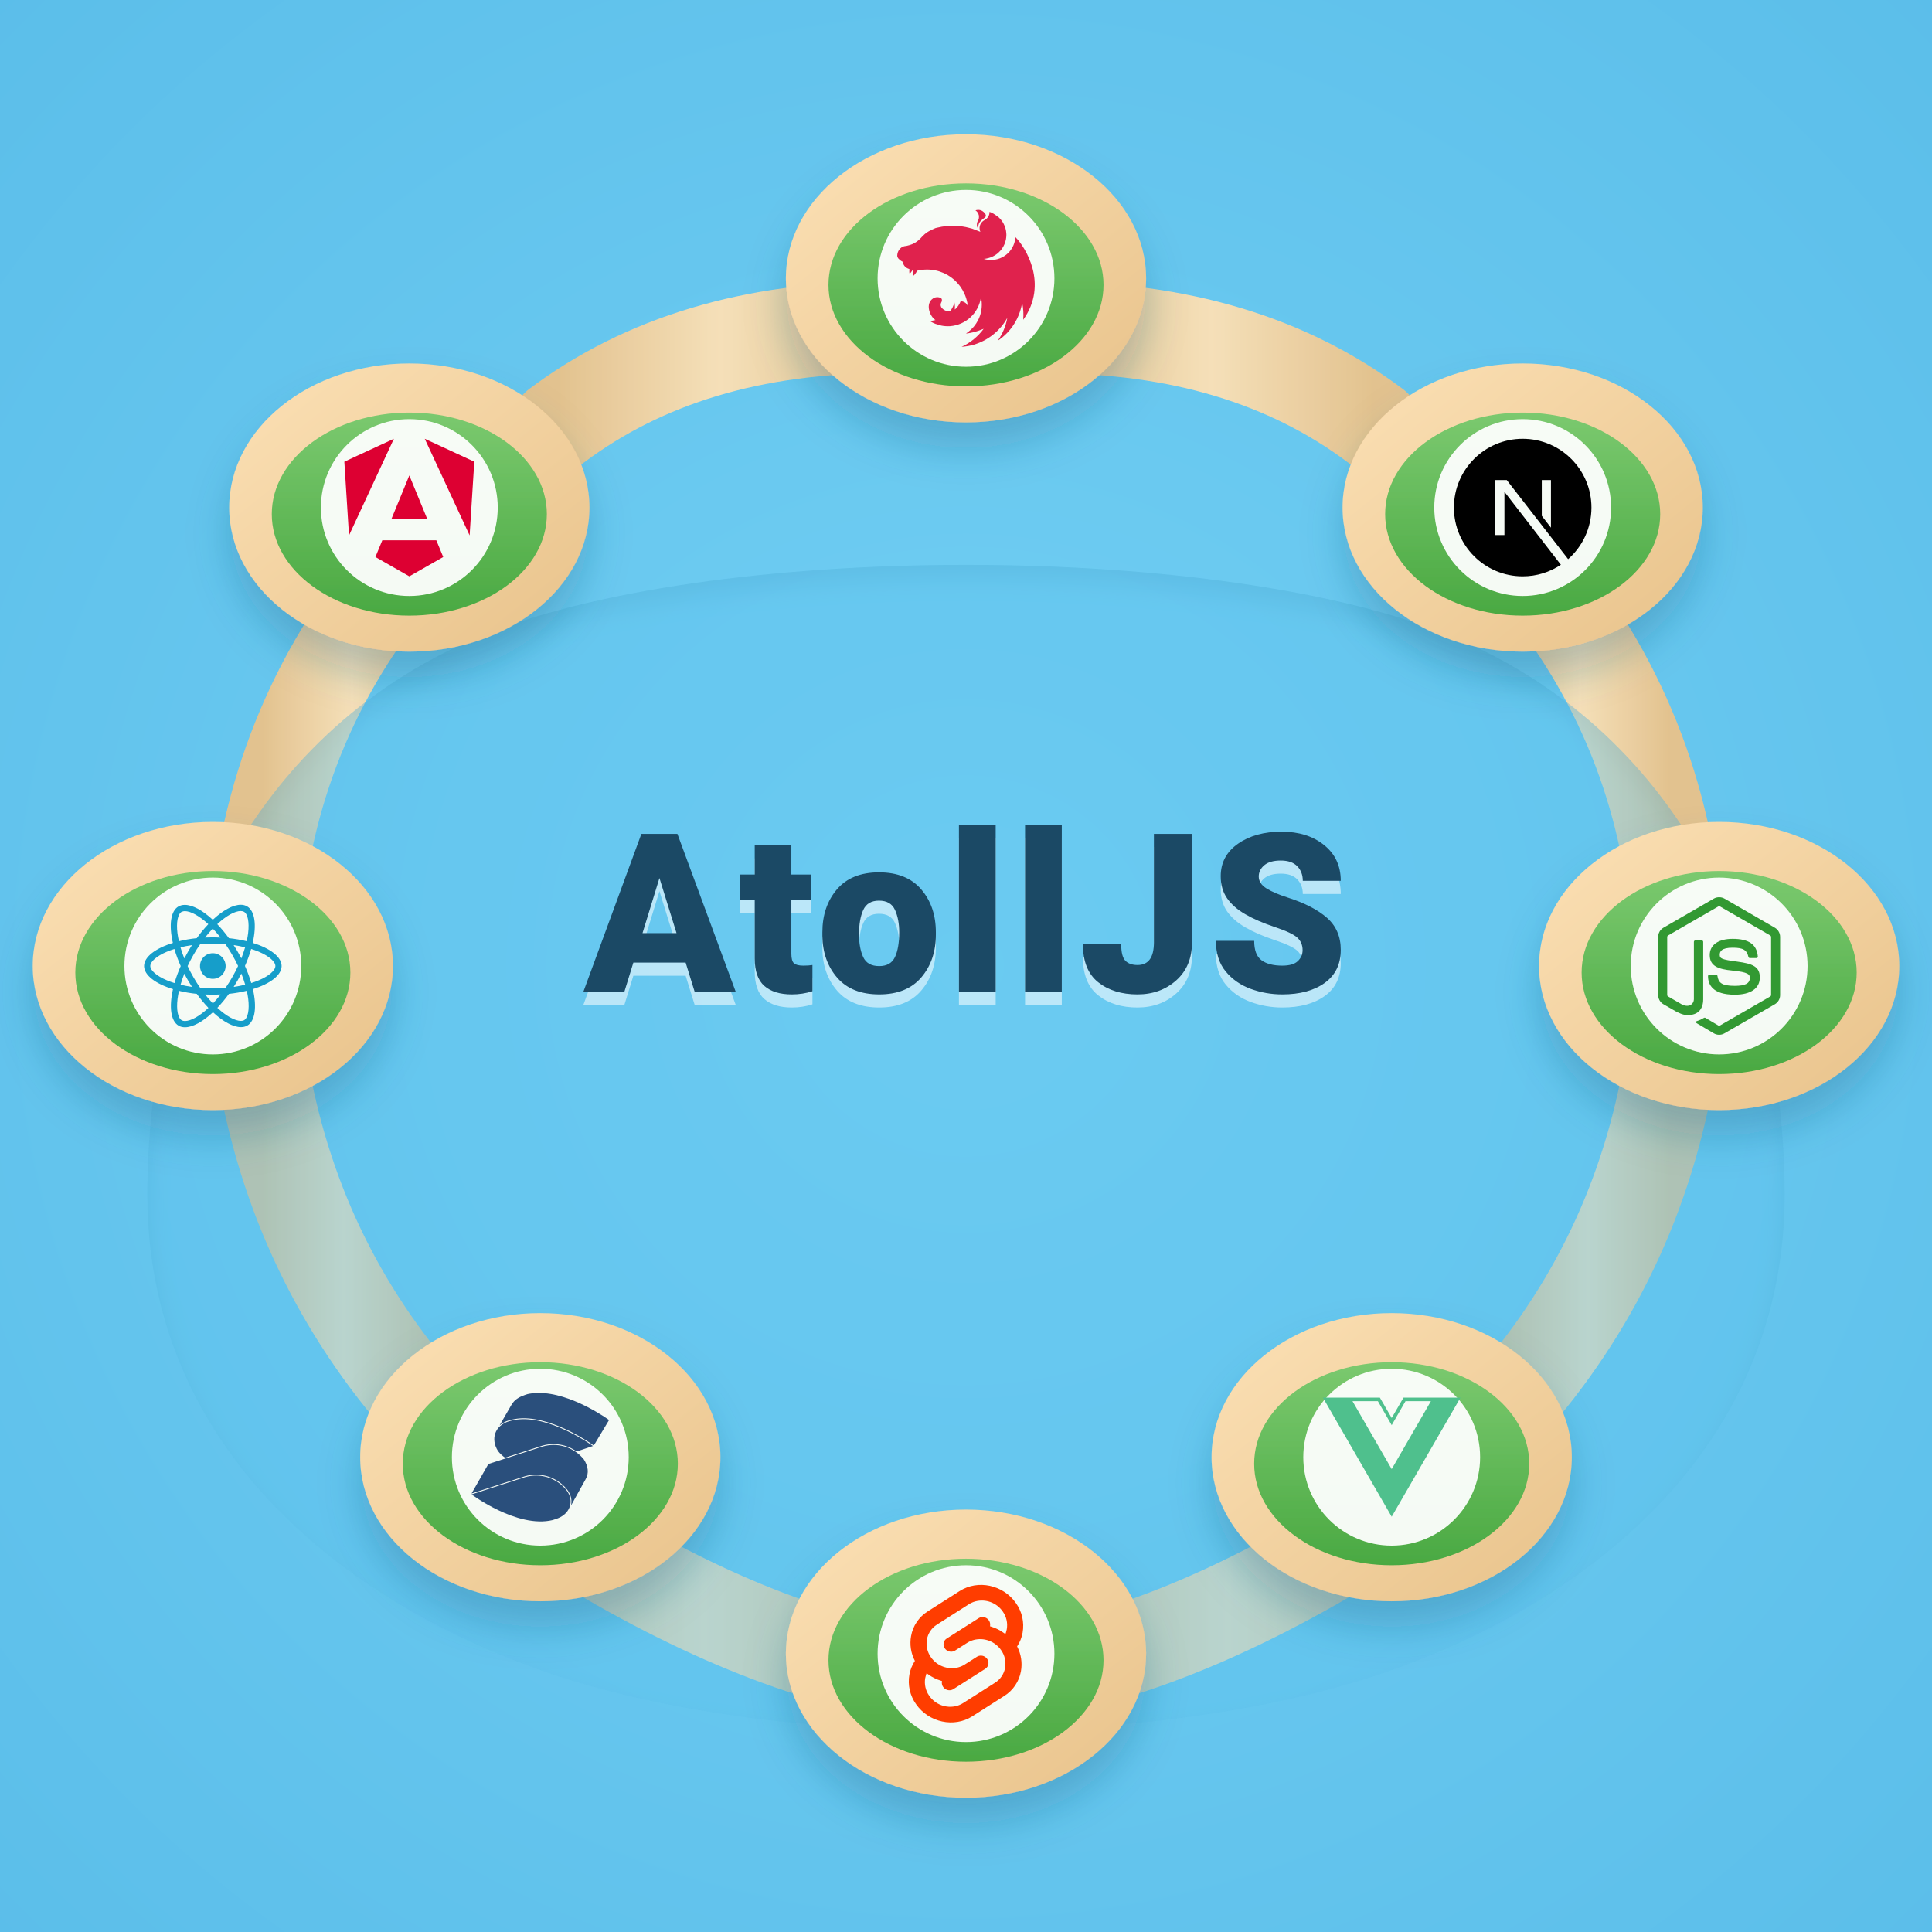
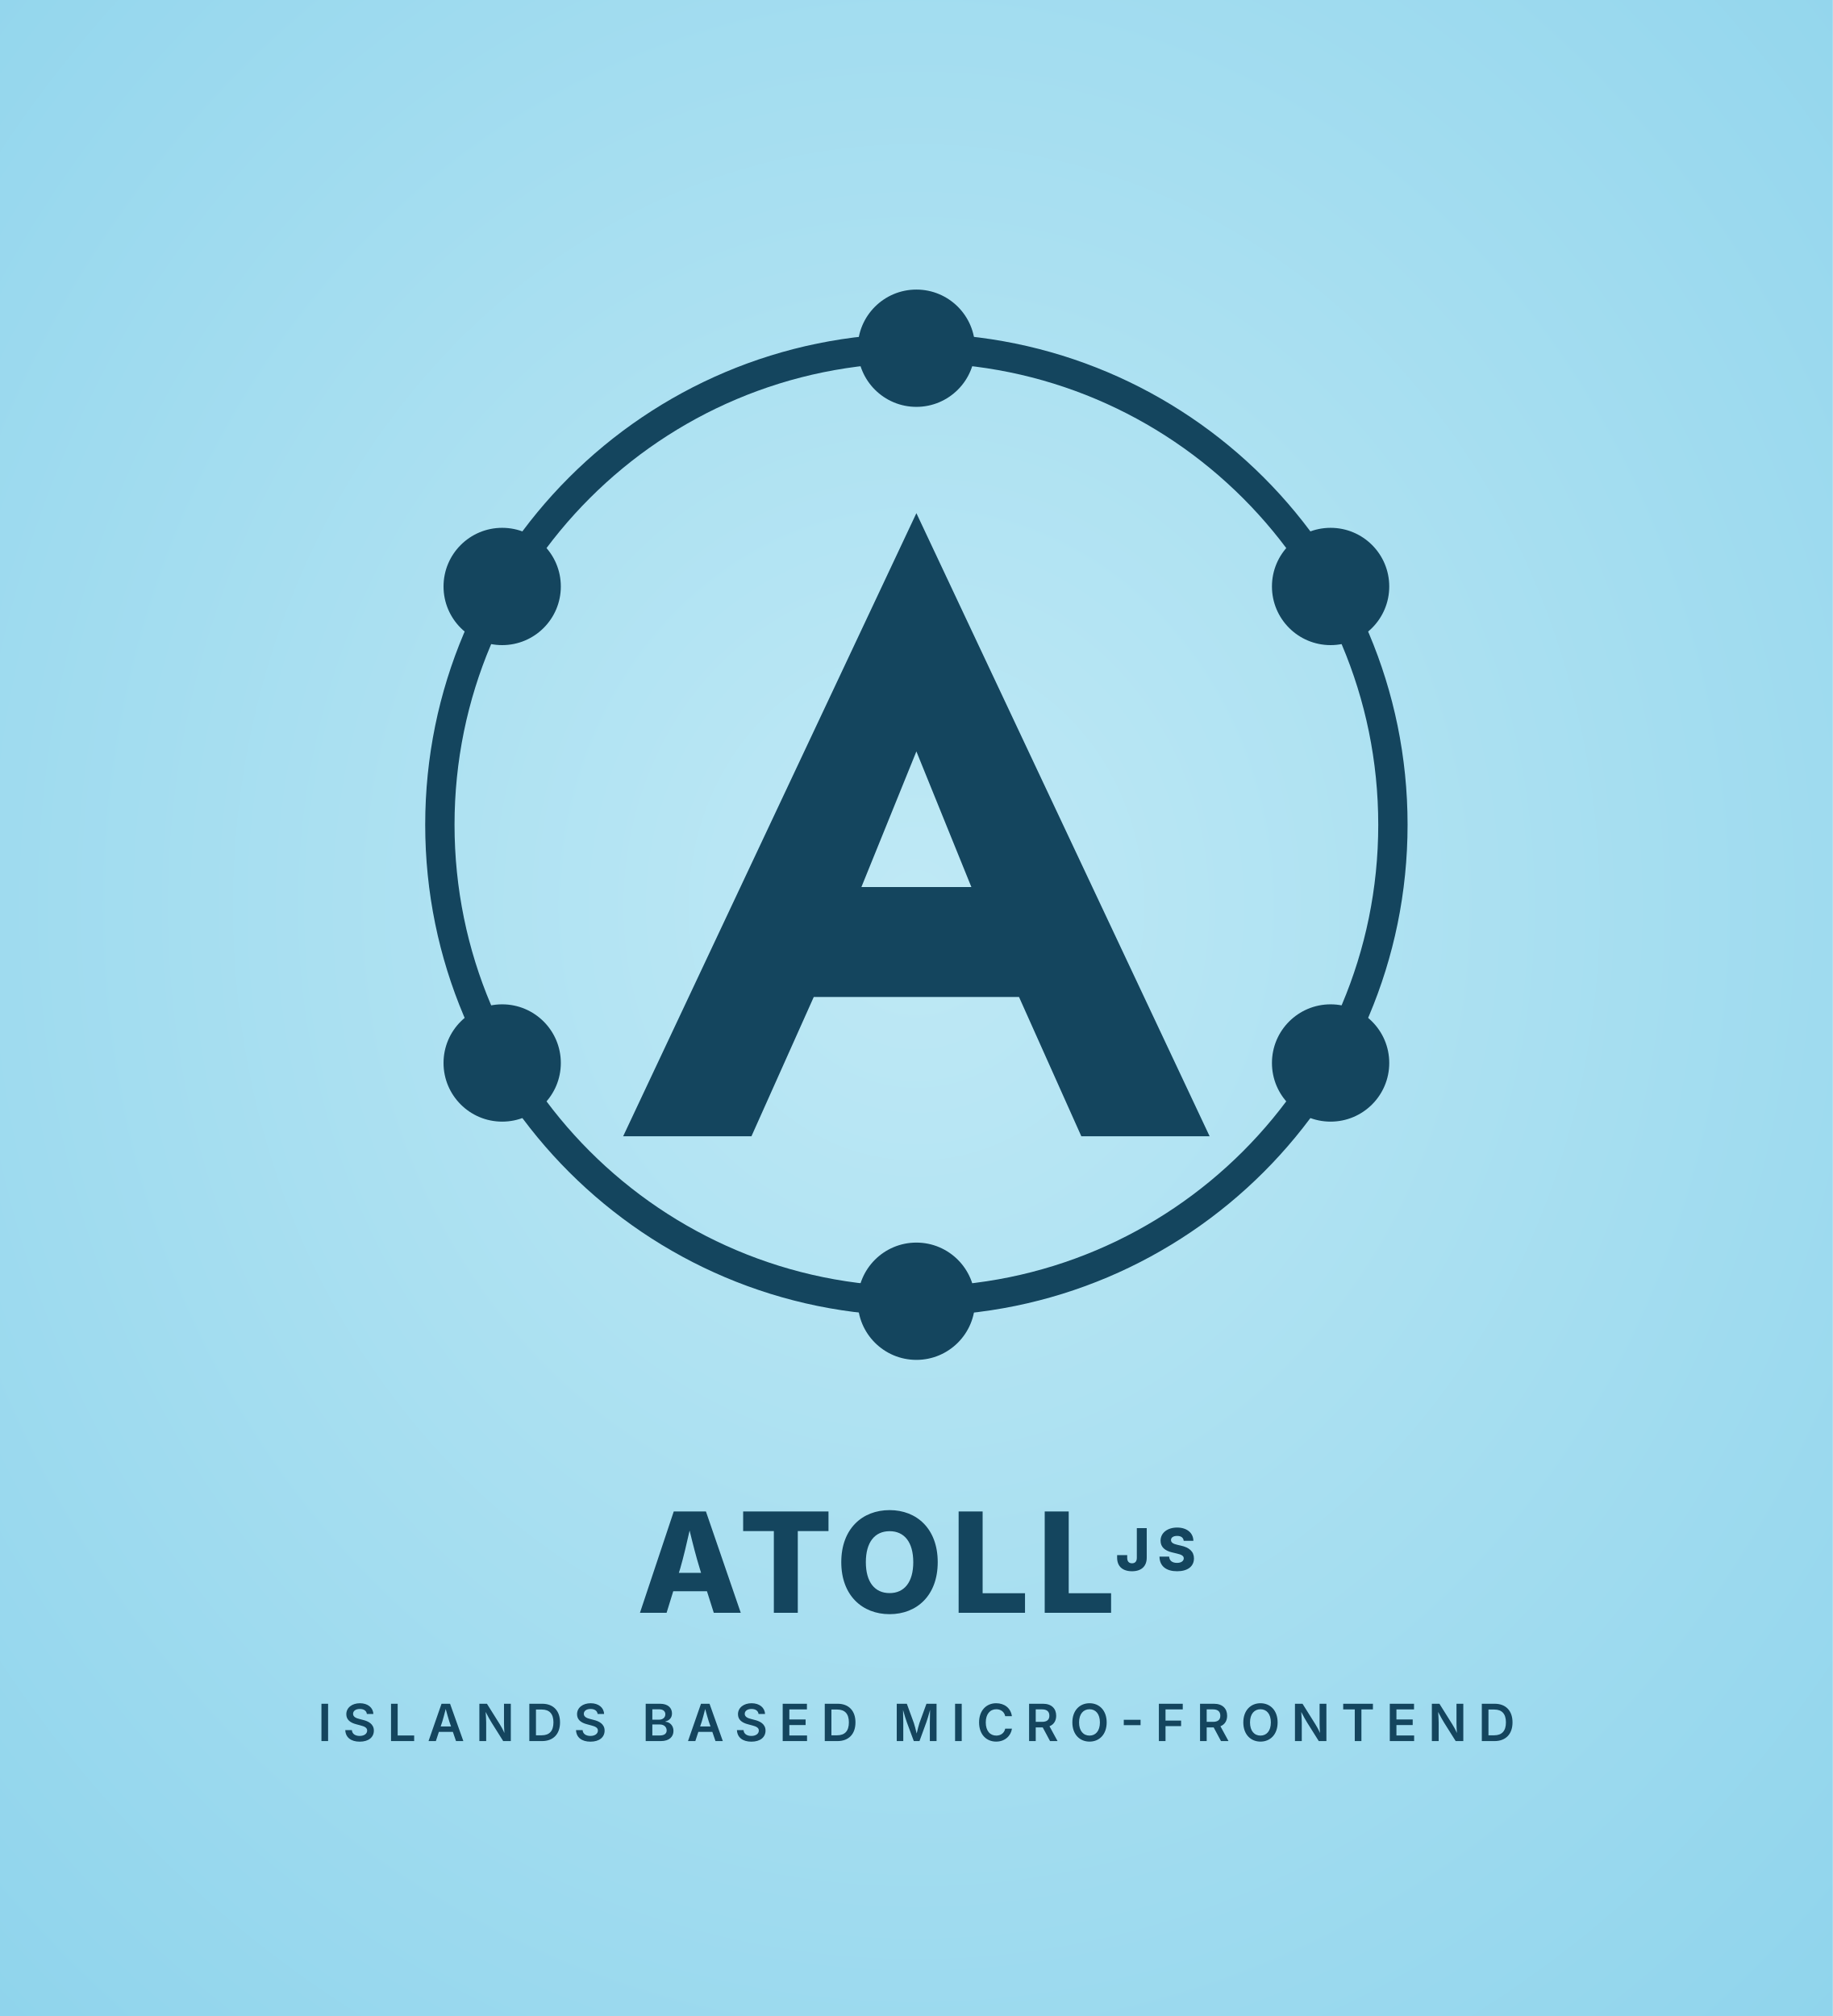
- <svg xmlns="http://www.w3.org/2000/svg" viewBox="205 205 590 590">
+ <svg xmlns="http://www.w3.org/2000/svg" viewBox="0 0 500 550">
  <defs>
-     <radialGradient id="oceanBg" cx="50%" cy="50%" r="70%" fx="50%" fy="50%">
-       <stop offset="0%" stop-color="#73d0f4" />
-       <stop offset="100%" stop-color="#4ab1e2" />
+     <radialGradient id="bg" cx="50%" cy="45%" r="75%">
+       <stop offset="0%" stop-color="#bfe9f5" />
+       <stop offset="100%" stop-color="#8fd4ec" />
    </radialGradient>
-     <linearGradient id="sandGrad" x1="0%" y1="0%" x2="100%" y2="100%">
-       <stop offset="0%" stop-color="#fce1b6" />
-       <stop offset="100%" stop-color="#e8c28a" />
-     </linearGradient>
-     <linearGradient id="grassGrad" x1="0%" y1="0%" x2="0%" y2="100%">
-       <stop offset="0%" stop-color="#7bc96f" />
-       <stop offset="100%" stop-color="#4aa942" />
-     </linearGradient>
-     <linearGradient id="bridgeGrad" x1="0%" y1="0%" x2="100%" y2="0%">
-       <stop offset="0%" stop-color="#e8c28a" />
-       <stop offset="50%" stop-color="#fce1b6" />
-       <stop offset="100%" stop-color="#e8c28a" />
-     </linearGradient>
-     <filter id="shadow" x="-20%" y="-20%" width="140%" height="140%">
-       <feDropShadow dx="0" dy="8" stdDeviation="6" flood-color="#1d6688" flood-opacity="0.3" />
-     </filter>
-     <filter id="innerShadow" x="-10%" y="-10%" width="120%" height="120%">
-       <feOffset dx="0" dy="4" />
-       <feGaussianBlur stdDeviation="4" result="offset-blur" />
-       <feComposite operator="out" in="SourceGraphic" in2="offset-blur" result="inverse" />
-       <feFlood flood-color="#2c89b2" flood-opacity="0.5" result="color" />
-       <feComposite operator="in" in="color" in2="inverse" result="shadow" />
-       <feComposite operator="over" in="shadow" in2="SourceGraphic" />
-     </filter>
  </defs>
-   <rect width="1000" height="1000" fill="url(#oceanBg)" />
-   <g transform="translate(0, 150)">
-     <g fill="none" stroke="url(#bridgeGrad)" stroke-width="28" stroke-linecap="round" opacity="0.95">
-       <path d="M 525 155 Q 585 155 625 185" />
-       <path d="M 660 215 Q 705 260 715 320" />
-       <path d="M 715 380 Q 705 440 665 485" />
-       <path d="M 635 515 Q 575 555 525 565" />
-       <path d="M 475 565 Q 425 555 365 515" />
-       <path d="M 335 485 Q 295 440 285 380" />
-       <path d="M 285 320 Q 295 260 340 215" />
-       <path d="M 375 185 Q 415 155 475 155" />
-     </g>
-     <path d="M 350 250 C 420 220, 580 220, 650 250 C 720 280, 750 350, 750 420 C 750 490, 700 540, 630 565 C 560 590, 440 590, 370 565 C 300 540, 250 490, 250 420 C 250 350, 280 280, 350 250 Z" fill="#5ec4ee" opacity="0.4" filter="url(#innerShadow)" />
-     <g filter="url(#shadow)">
-       <g transform="translate(500.0, 140.0)">
-         <ellipse cx="0" cy="0" rx="55" ry="44" fill="url(#sandGrad)" />
-         <ellipse cx="0" cy="2" rx="42" ry="31" fill="url(#grassGrad)" />
-         <circle r="27" fill="#ffffff" opacity="0.94" />
-         <g transform="translate(-21.0, -21.0) scale(1.75)">
-           <path d="M14.131.047c-.173 0-.334.037-.483.087.316.21.49.49.576.806.007.043.019.074.025.117a.681.681 0 0 1 .013.112c.024.545-.143.614-.26.936-.18.415-.13.861.086 1.22a.74.74 0 0 0 .074.137c-.235-1.568 1.073-1.803 1.314-2.293.019-.428-.334-.713-.613-.911a1.37 1.37 0 0 0-.732-.21zM16.102.4c-.024.143-.006.106-.012.18-.006.05-.006.112-.012.161-.013.05-.025.1-.044.149-.012.05-.03.1-.05.149l-.067.142c-.02.025-.031.05-.05.075l-.037.055a2.152 2.152 0 0 1-.093.124c-.037.038-.068.081-.112.112v.006c-.037.031-.074.068-.118.1-.13.099-.278.173-.415.266-.043.03-.087.056-.124.093a.906.906 0 0 0-.118.099c-.043.037-.074.074-.111.118-.031.037-.068.08-.093.124a1.582 1.582 0 0 0-.087.13c-.025.05-.043.093-.068.142-.019.05-.037.093-.05.143a2.007 2.007 0 0 0-.043.155c-.006.025-.006.056-.012.08-.007.025-.007.05-.013.075 0 .05-.006.105-.006.155 0 .037 0 .074.006.111 0 .05.006.1.019.155.006.05.018.1.03.15.02.049.032.098.05.148.013.03.031.062.044.087l-1.426-.552c-.241-.068-.477-.13-.719-.186l-.39-.093c-.372-.074-.75-.13-1.128-.167-.013 0-.019-.006-.031-.006A11.082 11.082 0 0 0 8.9 2.855c-.378.025-.756.074-1.134.136a12.45 12.45 0 0 0-.837.174l-.279.074c-.092.037-.18.08-.266.118l-.205.093c-.012.006-.024.006-.03.012-.063.031-.118.056-.174.087a2.738 2.738 0 0 0-.236.118c-.043.018-.086.043-.124.062a.559.559 0 0 1-.055.03c-.056.032-.112.063-.162.094a1.56 1.56 0 0 0-.148.093c-.044.03-.087.055-.124.086-.006.007-.013.007-.019.013-.037.025-.08.056-.118.087l-.012.012-.093.074c-.012.007-.025.019-.037.025-.031.025-.062.056-.093.08-.006.013-.019.02-.025.025-.037.038-.074.069-.111.106-.007 0-.007.006-.013.012a1.742 1.742 0 0 0-.111.106c-.007.006-.007.012-.013.012a1.454 1.454 0 0 0-.093.1c-.012.012-.03.024-.043.036a1.374 1.374 0 0 1-.106.112c-.006.012-.018.019-.024.03-.05.05-.093.1-.143.15l-.018.018c-.1.106-.205.211-.317.304-.111.1-.229.192-.347.273a3.777 3.777 0 0 1-.762.421c-.13.056-.267.106-.403.149-.26.056-.527.161-.756.18-.05 0-.105.012-.155.018l-.155.037-.149.056c-.05.019-.099.044-.148.068-.044.031-.093.056-.137.087a1.011 1.011 0 0 0-.124.106c-.043.03-.087.074-.124.111-.037.043-.074.08-.105.124-.031.05-.068.093-.093.143a1.092 1.092 0 0 0-.087.142c-.025.056-.05.106-.068.161-.019.05-.037.106-.056.161-.012.05-.025.1-.03.15 0 .005-.007.012-.007.018-.012.056-.012.13-.019.167C.006 7.95 0 7.986 0 8.03a.657.657 0 0 0 .074.31v.006c.019.037.044.075.069.112.024.037.05.074.08.111.031.031.068.069.106.1a.906.906 0 0 0 .117.099c.149.13.186.173.378.272.031.019.062.031.1.05.006 0 .012.006.018.006 0 .013 0 .019.006.031a1.272 1.272 0 0 0 .08.298c.02.037.032.074.05.111.007.013.013.025.02.031.024.05.049.093.073.137l.093.13c.031.037.069.08.106.118.037.037.074.068.118.105 0 0 .006.006.012.006.037.031.074.062.112.087a.986.986 0 0 0 .136.08c.043.025.093.05.142.069a.73.73 0 0 0 .124.043c.007.006.013.006.025.012.025.007.056.013.08.019-.018.335-.024.65.026.762.055.124.328-.254.6-.688-.036.428-.061.93 0 1.079.069.155.44-.329.763-.862 4.395-1.016 8.405 2.02 8.826 6.31-.08-.67-.905-1.041-1.283-.948-.186.458-.502 1.047-1.01 1.413.043-.41.025-.83-.062-1.24a4.009 4.009 0 0 1-.769 1.562c-.588.043-1.177-.242-1.487-.67-.025-.018-.031-.055-.05-.08-.018-.043-.037-.087-.05-.13a.515.515 0 0 1-.037-.13c-.006-.044-.006-.087-.006-.137v-.093a.992.992 0 0 1 .031-.13c.013-.043.025-.086.044-.13.024-.043.043-.087.074-.13.105-.298.105-.54-.087-.682a.706.706 0 0 0-.118-.062c-.024-.006-.055-.018-.08-.025l-.05-.018a.847.847 0 0 0-.13-.031.472.472 0 0 0-.13-.019 1.01 1.01 0 0 0-.136-.012c-.031 0-.062.006-.093.006a.484.484 0 0 0-.137.019c-.043.006-.086.012-.13.024a1.068 1.068 0 0 0-.13.044c-.043.018-.08.037-.124.056-.037.018-.074.043-.118.062-1.444.942-.582 3.148.403 3.787-.372.068-.75.148-.855.229l-.013.012c.267.161.546.298.837.416.397.13.818.247 1.004.297v.006a5.996 5.996 0 0 0 1.562.112c2.746-.192 4.996-2.281 5.405-5.033l.037.161c.019.112.043.23.056.347v.006c.012.056.018.112.025.162v.024c.006.056.012.112.012.162.006.068.012.136.012.204v.1c0 .03.007.067.007.098 0 .038-.007.075-.007.112v.087c0 .043-.006.08-.006.124 0 .025 0 .05-.006.08 0 .044-.006.087-.006.137-.006.018-.006.037-.006.055l-.02.143c0 .019 0 .037-.005.056-.007.062-.019.118-.025.18v.012l-.037.174v.018l-.037.167c0 .007-.007.02-.007.025a1.663 1.663 0 0 1-.043.168v.018c-.019.062-.037.118-.05.174-.006.006-.006.012-.006.012l-.056.186c-.024.062-.043.118-.068.18-.025.062-.043.124-.068.18-.025.062-.05.117-.074.18h-.007c-.024.055-.05.117-.08.173a.302.302 0 0 1-.019.043c-.006.006-.006.013-.012.019a5.867 5.867 0 0 1-1.742 2.082c-.05.031-.099.069-.149.106-.012.012-.03.018-.043.03a2.603 2.603 0 0 1-.136.094l.018.037h.007l.26-.037h.006c.161-.025.322-.056.483-.087.044-.006.093-.019.137-.031l.087-.019c.043-.006.086-.018.13-.024.037-.013.074-.02.111-.031.62-.15 1.221-.354 1.798-.595a9.926 9.926 0 0 1-3.85 3.142c.714-.05 1.426-.167 2.114-.366a9.903 9.903 0 0 0 5.857-4.68 9.893 9.893 0 0 1-1.667 3.986 9.758 9.758 0 0 0 1.655-1.376 9.824 9.824 0 0 0 2.61-5.268c.21.98.272 1.99.18 2.987 4.474-6.241.371-12.712-1.346-14.416-.006-.013-.012-.019-.012-.031-.006.006-.006.006-.006.012 0-.006 0-.006-.007-.012 0 .074-.006.148-.012.223a8.34 8.34 0 0 1-.062.415c-.03.136-.068.273-.105.41-.044.13-.093.266-.15.396a5.322 5.322 0 0 1-.185.378 4.735 4.735 0 0 1-.477.688c-.093.111-.192.21-.292.31a3.994 3.994 0 0 1-.18.155l-.142.124a3.459 3.459 0 0 1-.347.241 4.295 4.295 0 0 1-.366.211c-.13.062-.26.118-.39.174a4.364 4.364 0 0 1-.818.223c-.143.025-.285.037-.422.05a4.914 4.914 0 0 1-.297.012 4.66 4.66 0 0 1-.422-.025 3.137 3.137 0 0 1-.421-.062 3.136 3.136 0 0 1-.415-.105h-.007c.137-.013.273-.025.41-.05a4.493 4.493 0 0 0 .818-.223c.136-.05.266-.112.39-.174.13-.062.248-.13.372-.204.118-.08.235-.161.347-.248.112-.087.217-.18.316-.279.105-.093.198-.198.291-.304.093-.111.18-.223.26-.334.013-.019.026-.044.038-.062.062-.1.124-.199.18-.298a4.272 4.272 0 0 0 .334-.775c.044-.13.075-.266.106-.403.025-.142.05-.278.062-.415.012-.142.025-.285.025-.421 0-.1-.007-.199-.013-.298a6.726 6.726 0 0 0-.05-.415 4.493 4.493 0 0 0-.092-.415c-.044-.13-.087-.267-.137-.397-.05-.13-.111-.26-.173-.384-.069-.124-.137-.248-.211-.366a6.843 6.843 0 0 0-.248-.34c-.093-.106-.186-.212-.285-.317a3.878 3.878 0 0 0-.161-.155c-.28-.217-.57-.421-.862-.607a1.154 1.154 0 0 0-.124-.062 2.415 2.415 0 0 0-.589-.26Z" fill="#e0234e" />
-         </g>
-       </g>
-       <g transform="translate(670.0, 210.0)">
-         <ellipse cx="0" cy="0" rx="55" ry="44" fill="url(#sandGrad)" />
-         <ellipse cx="0" cy="2" rx="42" ry="31" fill="url(#grassGrad)" />
-         <circle r="27" fill="#ffffff" opacity="0.94" />
-         <g transform="translate(-21.0, -21.0) scale(1.75)">
-           <path d="M18.665 21.978C16.758 23.255 14.465 24 12 24 5.377 24 0 18.623 0 12S5.377 0 12 0s12 5.377 12 12c0 3.583-1.574 6.801-4.067 9.001L9.219 7.2H7.2v9.596h1.615V9.251l9.85 12.727Zm-3.332-8.533 1.6 2.061V7.2h-1.6v6.245Z" fill="#000000" />
-         </g>
-       </g>
-       <g transform="translate(730.0, 350.0)">
-         <ellipse cx="0" cy="0" rx="55" ry="44" fill="url(#sandGrad)" />
-         <ellipse cx="0" cy="2" rx="42" ry="31" fill="url(#grassGrad)" />
-         <circle r="27" fill="#ffffff" opacity="0.94" />
-         <g transform="translate(-21.0, -21.0) scale(1.75)">
-           <path d="M11.998,24c-0.321,0-0.641-0.084-0.922-0.247l-2.936-1.737c-0.438-0.245-0.224-0.332-0.08-0.383 c0.585-0.203,0.703-0.25,1.328-0.604c0.065-0.037,0.151-0.023,0.218,0.017l2.256,1.339c0.082,0.045,0.197,0.045,0.272,0l8.795-5.076 c0.082-0.047,0.134-0.141,0.134-0.238V6.921c0-0.099-0.053-0.192-0.137-0.242l-8.791-5.072c-0.081-0.047-0.189-0.047-0.271,0 L3.075,6.68C2.99,6.729,2.936,6.825,2.936,6.921v10.15c0,0.097,0.054,0.189,0.139,0.235l2.409,1.392 c1.307,0.654,2.108-0.116,2.108-0.89V7.787c0-0.142,0.114-0.253,0.256-0.253h1.115c0.139,0,0.255,0.112,0.255,0.253v10.021 c0,1.745-0.95,2.745-2.604,2.745c-0.508,0-0.909,0-2.026-0.551L2.28,18.675c-0.57-0.329-0.922-0.945-0.922-1.604V6.921 c0-0.659,0.353-1.275,0.922-1.603l8.795-5.082c0.557-0.315,1.296-0.315,1.848,0l8.794,5.082c0.57,0.329,0.924,0.944,0.924,1.603 v10.15c0,0.659-0.354,1.273-0.924,1.604l-8.794,5.078C12.643,23.916,12.324,24,11.998,24z M19.099,13.993 c0-1.9-1.284-2.406-3.987-2.763c-2.731-0.361-3.009-0.548-3.009-1.187c0-0.528,0.235-1.233,2.258-1.233 c1.807,0,2.473,0.389,2.747,1.607c0.024,0.115,0.129,0.199,0.247,0.199h1.141c0.071,0,0.138-0.031,0.186-0.081 c0.048-0.054,0.074-0.123,0.067-0.196c-0.177-2.098-1.571-3.076-4.388-3.076c-2.508,0-4.004,1.058-4.004,2.833 c0,1.925,1.488,2.457,3.895,2.695c2.88,0.282,3.103,0.703,3.103,1.269c0,0.983-0.789,1.402-2.642,1.402 c-2.327,0-2.839-0.584-3.011-1.742c-0.02-0.124-0.126-0.215-0.253-0.215h-1.137c-0.141,0-0.254,0.112-0.254,0.253 c0,1.482,0.806,3.248,4.655,3.248C17.501,17.007,19.099,15.91,19.099,13.993z" fill="#339933" />
-         </g>
-       </g>
-       <g transform="translate(630.0, 500.0)">
-         <ellipse cx="0" cy="0" rx="55" ry="44" fill="url(#sandGrad)" />
-         <ellipse cx="0" cy="2" rx="42" ry="31" fill="url(#grassGrad)" />
-         <circle r="27" fill="#ffffff" opacity="0.94" />
-         <g transform="translate(-21.0, -21.0) scale(1.75)">
-           <path d="M24,1.61H14.06L12,5.16,9.94,1.61H0L12,22.39ZM12,14.08,5.16,2.23H9.59L12,6.41l2.41-4.18h4.43Z" fill="#4fc08d" />
-         </g>
-       </g>
-       <g transform="translate(500.0, 560.0)">
-         <ellipse cx="0" cy="0" rx="55" ry="44" fill="url(#sandGrad)" />
-         <ellipse cx="0" cy="2" rx="42" ry="31" fill="url(#grassGrad)" />
-         <circle r="27" fill="#ffffff" opacity="0.94" />
-         <g transform="translate(-21.0, -21.0) scale(1.75)">
-           <path d="M10.354 21.125a4.44 4.44 0 0 1-4.765-1.767 4.109 4.109 0 0 1-.703-3.107 3.898 3.898 0 0 1 .134-.522l.105-.321.287.21a7.21 7.21 0 0 0 2.186 1.092l.208.063-.02.208a1.253 1.253 0 0 0 .226.83 1.337 1.337 0 0 0 1.435.533 1.231 1.231 0 0 0 .343-.15l5.59-3.562a1.164 1.164 0 0 0 .524-.778 1.242 1.242 0 0 0-.211-.937 1.338 1.338 0 0 0-1.435-.533 1.23 1.23 0 0 0-.343.15l-2.133 1.36a4.078 4.078 0 0 1-1.135.499 4.44 4.44 0 0 1-4.765-1.766 4.108 4.108 0 0 1-.702-3.108 3.855 3.855 0 0 1 1.742-2.582l5.589-3.563a4.072 4.072 0 0 1 1.135-.499 4.44 4.44 0 0 1 4.765 1.767 4.109 4.109 0 0 1 .703 3.107 3.943 3.943 0 0 1-.134.522l-.105.321-.286-.21a7.204 7.204 0 0 0-2.187-1.093l-.208-.063.02-.207a1.255 1.255 0 0 0-.226-.831 1.337 1.337 0 0 0-1.435-.532 1.231 1.231 0 0 0-.343.15L8.62 9.368a1.162 1.162 0 0 0-.524.778 1.24 1.24 0 0 0 .211.937 1.338 1.338 0 0 0 1.435.533 1.235 1.235 0 0 0 .344-.151l2.132-1.36a4.067 4.067 0 0 1 1.135-.498 4.44 4.44 0 0 1 4.765 1.766 4.108 4.108 0 0 1 .702 3.108 3.857 3.857 0 0 1-1.742 2.583l-5.589 3.562a4.072 4.072 0 0 1-1.135.499m10.358-17.95C18.484-.015 14.082-.96 10.9 1.068L5.31 4.63a6.412 6.412 0 0 0-2.896 4.295 6.753 6.753 0 0 0 .666 4.336 6.43 6.43 0 0 0-.96 2.396 6.833 6.833 0 0 0 1.168 5.167c2.229 3.19 6.63 4.135 9.812 2.108l5.59-3.562a6.41 6.41 0 0 0 2.896-4.295 6.756 6.756 0 0 0-.665-4.336 6.429 6.429 0 0 0 .958-2.396 6.831 6.831 0 0 0-1.167-5.168Z" fill="#ff3e00" />
-         </g>
-       </g>
-       <g transform="translate(370.0, 500.0)">
-         <ellipse cx="0" cy="0" rx="55" ry="44" fill="url(#sandGrad)" />
-         <ellipse cx="0" cy="2" rx="42" ry="31" fill="url(#grassGrad)" />
-         <circle r="27" fill="#ffffff" opacity="0.94" />
-         <g transform="translate(-21.0, -21.0) scale(1.75)">
-           <path d="M11.558.788A9.082 9.082 0 0 0 9.776.99l-.453.15c-.906.303-1.656.755-2.1 1.348l-.301.452-2.035 3.528c.426-.387.974-.698 1.643-.894h.001l.613-.154h.001a8.82 8.82 0 0 1 1.777-.206c2.916-.053 6.033 1.148 8.423 2.36 2.317 1.175 3.888 2.32 3.987 2.39L24 5.518c-.082-.06-1.66-1.21-3.991-2.386-2.393-1.206-5.521-2.396-8.45-2.343zM8.924 5.366a8.634 8.634 0 0 0-1.745.203l-.606.151c-1.278.376-2.095 1.16-2.43 2.108-.334.948-.188 2.065.487 3.116.33.43.747.813 1.216 1.147L12.328 10h.001a6.943 6.943 0 0 1 6.013 1.013l2.844-.963c-.17-.124-1.663-1.2-3.91-2.34-2.379-1.206-5.479-2.396-8.352-2.344zm5.435 4.497a6.791 6.791 0 0 0-1.984.283L2.94 13.189 0 18.334l9.276-2.992a6.945 6.945 0 0 1 7.408 2.314v.001c.695.903.89 1.906.66 2.808l2.572-4.63c.595-1.041.45-2.225-.302-3.429a6.792 6.792 0 0 0-5.255-2.543zm-3.031 5.341a6.787 6.787 0 0 0-2.006.283L.008 18.492c.175.131 2.02 1.498 4.687 2.768 2.797 1.332 6.37 2.467 9.468 1.712l.454-.152h.002c1.278-.376 2.134-1.162 2.487-2.09.353-.93.207-2.004-.541-2.978a6.791 6.791 0 0 0-5.237-2.548z" fill="#2c4f7c" />
-         </g>
-       </g>
-       <g transform="translate(270.0, 350.0)">
-         <ellipse cx="0" cy="0" rx="55" ry="44" fill="url(#sandGrad)" />
-         <ellipse cx="0" cy="2" rx="42" ry="31" fill="url(#grassGrad)" />
-         <circle r="27" fill="#ffffff" opacity="0.94" />
-         <g transform="translate(-21.0, -21.0) scale(1.75)">
-           <path d="M14.23 12.004a2.236 2.236 0 0 1-2.235 2.236 2.236 2.236 0 0 1-2.236-2.236 2.236 2.236 0 0 1 2.235-2.236 2.236 2.236 0 0 1 2.236 2.236zm2.648-10.69c-1.346 0-3.107.96-4.888 2.622-1.78-1.653-3.542-2.602-4.887-2.602-.41 0-.783.093-1.106.278-1.375.793-1.683 3.264-.973 6.365C1.98 8.917 0 10.42 0 12.004c0 1.59 1.99 3.097 5.043 4.03-.704 3.113-.39 5.588.988 6.38.32.187.69.275 1.102.275 1.345 0 3.107-.96 4.888-2.624 1.78 1.654 3.542 2.603 4.887 2.603.41 0 .783-.09 1.106-.275 1.374-.792 1.683-3.263.973-6.365C22.02 15.096 24 13.59 24 12.004c0-1.59-1.99-3.097-5.043-4.032.704-3.11.39-5.587-.988-6.38-.318-.184-.688-.277-1.092-.278zm-.005 1.09v.006c.225 0 .406.044.558.127.666.382.955 1.835.73 3.704-.054.46-.142.945-.25 1.44-.96-.236-2.006-.417-3.107-.534-.66-.905-1.345-1.727-2.035-2.447 1.592-1.48 3.087-2.292 4.105-2.295zm-9.77.02c1.012 0 2.514.808 4.11 2.28-.686.72-1.37 1.537-2.02 2.442-1.107.117-2.154.298-3.113.538-.112-.49-.195-.964-.254-1.42-.23-1.868.054-3.32.714-3.707.19-.09.4-.127.563-.132zm4.882 3.05c.455.468.91.992 1.36 1.564-.44-.02-.89-.034-1.345-.034-.46 0-.915.01-1.36.034.44-.572.895-1.096 1.345-1.565zM12 8.1c.74 0 1.477.034 2.202.093.406.582.802 1.203 1.183 1.86.372.64.71 1.29 1.018 1.946-.308.655-.646 1.31-1.013 1.95-.38.66-.773 1.288-1.18 1.87-.728.063-1.466.098-2.21.098-.74 0-1.477-.035-2.202-.093-.406-.582-.802-1.204-1.183-1.86-.372-.64-.71-1.29-1.018-1.946.303-.657.646-1.313 1.013-1.954.38-.66.773-1.286 1.18-1.868.728-.064 1.466-.098 2.21-.098zm-3.635.254c-.24.377-.48.763-.704 1.16-.225.39-.435.782-.635 1.174-.265-.656-.49-1.31-.676-1.947.64-.15 1.315-.283 2.015-.386zm7.26 0c.695.103 1.365.23 2.006.387-.18.632-.405 1.282-.66 1.933-.2-.39-.41-.783-.64-1.174-.225-.392-.465-.774-.705-1.146zm3.063.675c.484.15.944.317 1.375.498 1.732.74 2.852 1.708 2.852 2.476-.005.768-1.125 1.74-2.857 2.475-.42.18-.88.342-1.355.493-.28-.958-.646-1.956-1.1-2.98.45-1.017.81-2.01 1.085-2.964zm-13.395.004c.278.96.645 1.957 1.1 2.98-.45 1.017-.812 2.01-1.086 2.964-.484-.15-.944-.318-1.37-.5-1.732-.737-2.852-1.706-2.852-2.474 0-.768 1.12-1.742 2.852-2.476.42-.18.88-.342 1.356-.494zm11.678 4.28c.265.657.49 1.312.676 1.948-.64.157-1.316.29-2.016.39.24-.375.48-.762.705-1.158.225-.39.435-.788.636-1.18zm-9.945.02c.2.392.41.783.64 1.175.23.39.465.772.705 1.143-.695-.102-1.365-.23-2.006-.386.18-.63.406-1.282.66-1.933zM17.92 16.32c.112.493.2.968.254 1.423.23 1.868-.054 3.32-.714 3.708-.147.09-.338.128-.563.128-1.012 0-2.514-.807-4.11-2.28.686-.72 1.37-1.536 2.02-2.44 1.107-.118 2.154-.3 3.113-.54zm-11.83.01c.96.234 2.006.415 3.107.532.66.905 1.345 1.727 2.035 2.446-1.595 1.483-3.092 2.295-4.11 2.295-.22-.005-.406-.05-.553-.132-.666-.38-.955-1.834-.73-3.703.054-.46.142-.944.25-1.438zm4.56.64c.44.02.89.034 1.345.034.46 0 .915-.01 1.36-.034-.44.572-.895 1.095-1.345 1.565-.455-.47-.91-.993-1.36-1.565z" fill="#149eca" />
-         </g>
-       </g>
-       <g transform="translate(330.0, 210.0)">
-         <ellipse cx="0" cy="0" rx="55" ry="44" fill="url(#sandGrad)" />
-         <ellipse cx="0" cy="2" rx="42" ry="31" fill="url(#grassGrad)" />
-         <circle r="27" fill="#ffffff" opacity="0.94" />
-         <g transform="translate(-21.0, -21.0) scale(1.75)">
-           <path d="M16.712 17.711H7.288l-1.204 2.916L12 24l5.916-3.373-1.204-2.916ZM14.692 0l7.832 16.855.814-12.856L14.692 0ZM9.308 0 .662 3.999l.814 12.856L9.308 0Zm-.405 13.93h6.198L12 6.396 8.903 13.93Z" fill="#dd0031" />
-         </g>
-       </g>
-     </g>
-     <g transform="translate(500, 358)" text-anchor="middle">
-       <text x="0" y="4" font-family="system-ui, -apple-system, 'Segoe UI', Roboto, Helvetica, Arial, sans-serif" font-weight="800" font-size="68" letter-spacing="1.5" fill="#ffffff" opacity="0.55">AtollJS</text>
-       <text x="0" y="0" font-family="system-ui, -apple-system, 'Segoe UI', Roboto, Helvetica, Arial, sans-serif" font-weight="800" font-size="68" letter-spacing="1.5" fill="#1b4965">AtollJS</text>
-     </g>
-   </g>
+   <rect width="500" height="550" fill="url(#bg)" />
+   <path d="M 250 140 L 170 310 H 205 L 222 272 H 278 L 295 310 H 330 Z M 235 242 L 250 205 L 265 242 Z" fill="#14455e" />
+   <circle cx="250" cy="225" r="130" fill="none" stroke="#14455e" stroke-width="8" />
+   <circle cx="250" cy="95" r="16" fill="#14455e" />
+   <circle cx="363" cy="160" r="16" fill="#14455e" />
+   <circle cx="363" cy="290" r="16" fill="#14455e" />
+   <circle cx="250" cy="355" r="16" fill="#14455e" />
+   <circle cx="137" cy="290" r="16" fill="#14455e" />
+   <circle cx="137" cy="160" r="16" fill="#14455e" />
+   <text x="250" y="440" font-family="system-ui, -apple-system, sans-serif" font-weight="800" font-size="38" fill="#14455e" text-anchor="middle" letter-spacing="2">ATOLL<tspan dy="-0.72em" font-size="0.42em">JS</tspan>
+   </text>
+   <text x="250" y="475" font-family="system-ui, -apple-system, sans-serif" font-weight="600" font-size="14" fill="#14455e" text-anchor="middle" letter-spacing="3">ISLANDS BASED MICRO-FRONTEND</text>
</svg>
